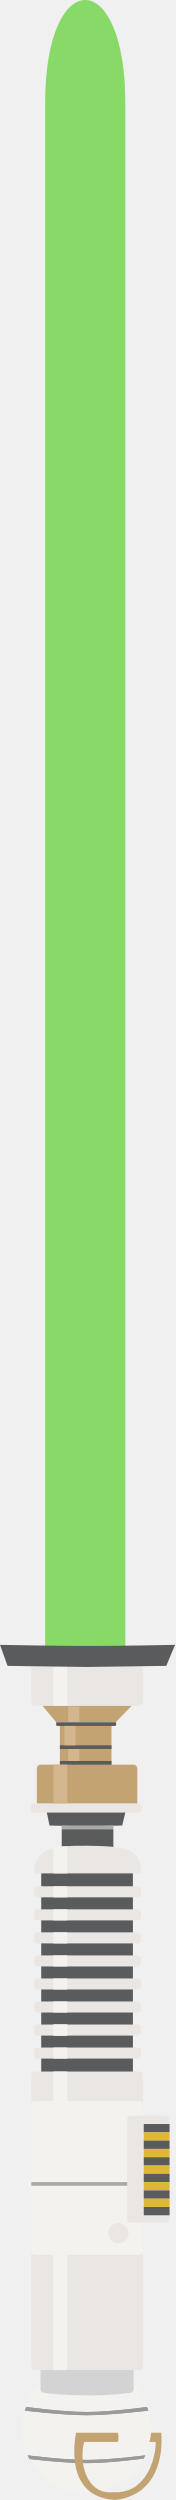
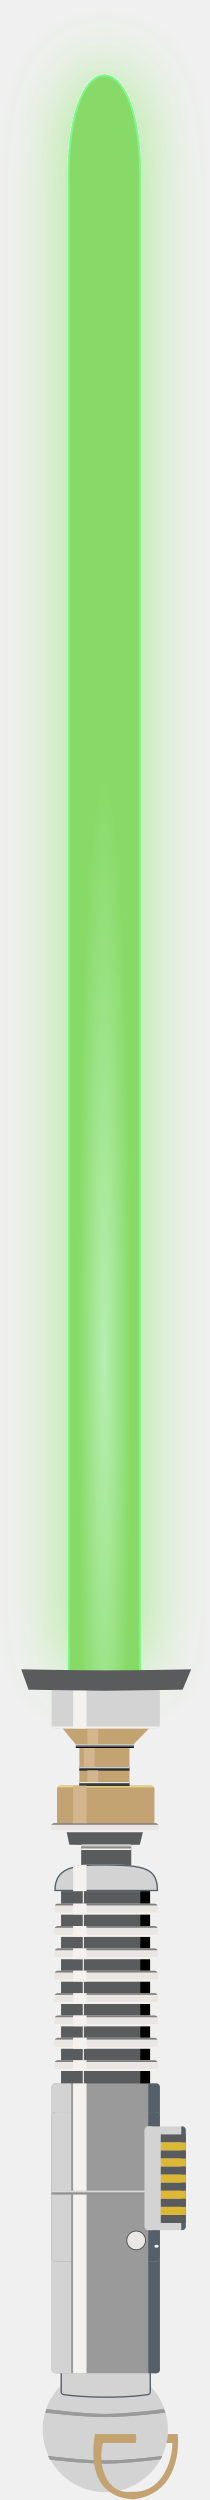
- <svg xmlns="http://www.w3.org/2000/svg" width="190" height="2713" viewBox="0 0 190 2713" fill="none">
-   <path d="M61 1869L46 1851H143L125.5 1869H61Z" fill="#C4A373" />
-   <path d="M49 111.741V1793.75H136V111.741C136 -37.247 49 -37.247 49 111.741Z" fill="#88DA68" />
-   <rect width="121" height="58" rx="4" transform="matrix(1 0 0 -1 34 1851)" fill="#EAE6E3" />
-   <path d="M0 1785C0 1785 61.11 1786.15 94.317 1786.2C128.833 1786.26 190 1785 190 1785L180.432 1807.8L94.317 1809L8.201 1807.8L0 1785Z" fill="#595B5D" />
-   <path d="M50 1963C50 1963 77.982 1963.91 93.187 1963.95C108.992 1963.99 137 1963 137 1963L132.619 1981.05L93.187 1982L53.755 1981.05L50 1963Z" fill="#595B5D" />
-   <rect x="65" y="1871" width="56" height="45" fill="#C4A373" />
-   <circle cx="94" cy="2635" r="70" fill="#F4F2EE" />
-   <rect x="67" y="1985" width="56" height="25" fill="#595B5D" />
-   <path d="M44 2592.76C44 2594.65 45.322 2596.27 47.189 2596.56C53.55 2597.54 69.569 2599.5 96.5 2599.5C120.361 2599.5 135.604 2597.55 141.814 2596.56C143.68 2596.27 145 2594.65 145 2592.76V2566C145 2563.79 143.209 2562 141 2562H48C45.791 2562 44 2563.79 44 2566V2592.76Z" fill="#D3D3D3" />
-   <rect x="45" y="2028" width="99" height="225" fill="#595B5D" />
-   <rect x="45" y="2028" width="99" height="225" fill="#595B5D" />
-   <rect width="121" height="324" rx="4" transform="matrix(1 0 0 -1 34 2572)" fill="#EAE6E3" />
-   <rect width="121" height="167" rx="4" transform="matrix(1 0 0 -1 34 2447)" fill="#F4F2EE" />
-   <circle cx="128.498" cy="2423.5" r="11" transform="rotate(139.938 128.498 2423.5)" fill="#EAE6E3" />
-   <rect x="40" y="1915" width="109" height="45" rx="4" fill="#C4A373" />
-   <rect width="121" height="10" rx="4" transform="matrix(1 0 0 -1 33 1967)" fill="#EAE6E3" />
-   <rect width="116" height="12" rx="4" transform="matrix(1 0 0 -1 37 2059)" fill="#EAE6E3" />
-   <rect width="116" height="12" rx="4" transform="matrix(1 0 0 -1 37 2084)" fill="#EAE6E3" />
-   <rect width="116" height="12" rx="4" transform="matrix(1 0 0 -1 37 2109)" fill="#EAE6E3" />
-   <rect width="116" height="12" rx="4" transform="matrix(1 0 0 -1 37 2134)" fill="#EAE6E3" />
-   <rect width="116" height="12" rx="4" transform="matrix(1 0 0 -1 37 2159)" fill="#EAE6E3" />
-   <rect width="116" height="12" rx="4" transform="matrix(1 0 0 -1 37 2184)" fill="#EAE6E3" />
-   <rect width="116" height="12" rx="4" transform="matrix(1 0 0 -1 37 2209)" fill="#EAE6E3" />
-   <rect width="116" height="12" rx="4" transform="matrix(1 0 0 -1 37 2234)" fill="#EAE6E3" />
-   <path d="M37 2033H94.583H153C153 2006.5 138.307 2003.44 94.583 2003C56.5 2002.62 37 2006.5 37 2033Z" fill="#EAE6E3" />
-   <rect x="74" y="1852" width="12" height="17" fill="#D4B68E" />
-   <path d="M61 1869H126V1872C126 1872.55 125.552 1873 125 1873H62C61.448 1873 61 1872.55 61 1872V1869Z" fill="#595B5D" />
-   <rect x="65" y="1894" width="56" height="4" fill="#595B5D" />
-   <rect x="67" y="1981" width="56" height="4" fill="#A9A9A7" />
-   <rect x="65" y="1911" width="56" height="4" fill="#595B5D" />
-   <rect x="70" y="1873" width="12" height="21" fill="#D4B68E" />
-   <rect x="74" y="1898" width="12" height="13" fill="#D4B68E" />
-   <rect x="58" y="1915" width="15" height="42" fill="#D4B68E" />
-   <rect x="58" y="1809" width="15" height="42" fill="#F4F2EE" />
-   <rect x="58" y="2248" width="15" height="324" fill="#F4F2EE" />
-   <rect x="58" y="2222" width="15" height="12" fill="#F4F2EE" />
-   <rect x="34" y="2368" width="121" height="4" fill="#A9A9A7" />
-   <rect x="58" y="2197" width="15" height="12" fill="#F4F2EE" />
-   <rect width="46" height="116" rx="4" transform="matrix(1 0 0 -1 138 2412)" fill="#EAE6E3" />
-   <rect x="58" y="2197" width="15" height="12" fill="#F4F2EE" />
-   <rect x="58" y="2172" width="15" height="12" fill="#F4F2EE" />
-   <rect x="58" y="2147" width="15" height="12" fill="#F4F2EE" />
-   <rect x="58" y="2122" width="15" height="12" fill="#F4F2EE" />
-   <rect x="58" y="2097" width="15" height="12" fill="#F4F2EE" />
-   <rect x="58" y="2072" width="15" height="12" fill="#F4F2EE" />
-   <rect x="58" y="2047" width="15" height="12" fill="#F4F2EE" />
-   <path d="M58 2005.5C64 2004 66.5 2003.5 73 2003.5V2033H58V2005.5Z" fill="#F4F2EE" />
-   <rect x="156" y="2305" width="28" height="9" fill="#595B5D" />
-   <rect x="156" y="2314" width="28" height="9" fill="#DEB835" />
-   <rect x="156" y="2323" width="28" height="9" fill="#595B5D" />
-   <rect x="156" y="2332" width="28" height="9" fill="#DEB835" />
-   <rect x="156" y="2341" width="28" height="9" fill="#595B5D" />
-   <rect x="156" y="2350" width="28" height="9" fill="#DEB835" />
-   <rect x="156" y="2359" width="28" height="9" fill="#595B5D" />
-   <rect x="156" y="2368" width="28" height="9" fill="#DEB835" />
-   <rect x="156" y="2377" width="28" height="9" fill="#595B5D" />
-   <rect x="156" y="2395" width="28" height="9" fill="#595B5D" />
-   <rect x="156" y="2386" width="28" height="9" fill="#DEB835" />
-   <path d="M28.5 2612C28.5 2612 67.788 2617.5 94 2617.5C120.212 2617.5 159.5 2612 159.5 2612L161 2616C161 2616 120.201 2621 94 2621C67.799 2621 27 2616 27 2616L28.5 2612Z" fill="#9A9A9A" />
-   <path d="M28.5 2612C28.5 2612 67.788 2617.5 94 2617.5C120.212 2617.5 159.5 2612 159.5 2612L161 2616C161 2616 120.201 2621 94 2621C67.799 2621 27 2616 27 2616L28.5 2612Z" fill="#9A9A9A" />
-   <path d="M30 2664.5C30 2664.5 67.788 2669.5 94 2669.5C120.212 2669.5 157.5 2664.5 157.5 2664.5L156 2668C156 2668 120.201 2673 94 2673C67.799 2673 32 2668.5 32 2668.5L30 2664.5Z" fill="#9A9A9A" />
-   <path d="M30 2664.5C30 2664.5 67.788 2669.5 94 2669.5C120.212 2669.5 157.5 2664.5 157.5 2664.5L156 2668C156 2668 120.201 2673 94 2673C67.799 2673 32 2668.5 32 2668.5L30 2664.5Z" fill="#9A9A9A" />
-   <path d="M82.438 2640H127.937C128.776 2643.81 128.969 2646.23 127.937 2650H91.438C85.438 2670 92.561 2708 123.499 2704.5C157.061 2706.5 168.999 2670.5 168.999 2650H161.999C163.499 2646 162.999 2646.5 163.938 2640H174.999C176.999 2663.5 171.499 2707.5 124.937 2713C77.999 2710 78 2666 82.438 2640Z" fill="#C4A373" />
+ <svg xmlns="http://www.w3.org/2000/svg" xmlns:xlink="http://www.w3.org/1999/xlink" width="234" height="2795" viewBox="0 0 234 2795" fill="none">
+   <g filter="url(#filter0_d_4033_880)">
+     <path d="M156.734 195.614V1871.29H76.734V195.614C76.734 47.187 156.734 47.187 156.734 195.614Z" fill="url(#paint0_radial_4033_880)" stroke-width="2.268" stroke="#7AFA87" />
+   </g>
+   <path d="M84.734 1950.29L69.734 1932.29H166.734L149.234 1950.29H84.734Z" fill="#C4A373" />
+   <rect x="57.734" y="1874.29" width="121" height="58" rx="4" fill="#D3D3D3" />
+   <g clip-path="url(#clip0_4033_880)">
+     <rect x="57.734" y="1930.29" width="121" height="2" fill="#F4F2EE" />
+     <rect x="57.734" y="1874.29" width="121" height="2" fill="#7E7E7E" />
+   </g>
+   <path d="M23.734 1866.29C23.734 1866.29 84.844 1867.44 118.051 1867.49C152.567 1867.55 213.734 1866.29 213.734 1866.29L204.166 1889.09L118.051 1890.29L31.935 1889.09L23.734 1866.29Z" fill="#595B5D" />
+   <path d="M73.734 2044.29C73.734 2044.29 101.716 2045.2 116.921 2045.24C132.726 2045.29 160.734 2044.29 160.734 2044.29L156.353 2062.34L116.921 2063.29L77.489 2062.34L73.734 2044.29Z" fill="#595B5D" />
+   <rect x="88.734" y="1952.29" width="56" height="45" fill="#C4A373" />
+   <g clip-path="url(#clip1_4033_880)">
+     <rect x="88.734" y="1952.29" width="56" height="2" fill="#E7D381" />
+     <rect x="88.734" y="1995.29" width="56" height="2" fill="#7F6C36" />
+   </g>
+   <circle cx="117.734" cy="2716.29" r="70" fill="#D3D3D3" />
+   <rect x="90.734" y="2066.29" width="56" height="25" fill="#595B5D" />
+   <g clip-path="url(#clip2_4033_880)">
+     <rect x="90.734" y="2066.29" width="56" height="2" fill="#F4F2EE" />
+     <rect x="90.734" y="2089.29" width="56" height="2" fill="#010200" />
+   </g>
+   <use xlink:href="#stroke0_4033_880" fill="#D3D3D3" />
+   <mask id="stroke1_4033_880" fill="white">
+     <use xlink:href="#stroke0_4033_880" />
+   </mask>
+   <path d="M120.234 2680.79C93.303 2680.8 77.284 2678.84 70.923 2677.85C69.056 2677.56 67.734 2675.94 67.734 2674.06V2647.3C67.734 2645.09 69.525 2643.3 71.734 2643.3H164.734C166.943 2643.3 168.734 2645.09 168.734 2647.3V2674.05C168.734 2675.94 167.414 2677.56 165.548 2677.86C159.338 2678.85 144.095 2680.79 120.234 2680.79Z" stroke-width="3" stroke="#555F69" mask="url(#stroke1_4033_880)" />
+   <rect x="68.734" y="2109.29" width="99" height="225" fill="#595B5D" />
+   <g clip-path="url(#clip3_4033_880)">
+     <rect x="68.734" y="2109.29" width="6.435" height="225" fill="#575C5F" />
+     <rect x="156.844" y="2109.29" width="10.89" height="225" fill="#010200" />
+     <rect x="92.494" y="2113.29" width="1.386" height="217" fill="#EAE6E3" />
+   </g>
+   <rect x="68.734" y="2109.29" width="99" height="225" fill="#595B5D" />
+   <g clip-path="url(#clip4_4033_880)">
+     <rect x="68.734" y="2109.29" width="6.435" height="225" fill="#575C5F" />
+     <rect x="156.844" y="2109.29" width="10.89" height="225" fill="#010200" />
+     <rect x="92.494" y="2113.29" width="1.386" height="217" fill="#EAE6E3" />
+   </g>
+   <rect x="57.734" y="2329.29" width="121" height="324" rx="4" fill="#9A9A9A" />
+   <g clip-path="url(#clip5_4033_880)">
+     <rect x="57.734" y="2329.29" width="21.78" height="324" fill="#D3D3D3" />
+     <rect x="165.734" y="2329.29" width="13" height="324" fill="#555F69" />
+     <rect x="86.774" y="2333.29" width="1.694" height="316" fill="#EAE6E3" />
+   </g>
+   <rect x="57.734" y="2361.29" width="121" height="167" rx="4" fill="#9A9A9A" />
+   <g clip-path="url(#clip6_4033_880)">
+     <rect x="57.734" y="2361.29" width="21.78" height="167" fill="#D3D3D3" />
+     <rect x="165.734" y="2361.29" width="13" height="167" fill="#555F69" />
+   </g>
+   <circle cx="152.232" cy="2504.79" r="10.5" fill="#EAE6E3" stroke="#484C52" />
+   <ellipse cx="174.991" cy="2511.3" rx="2.42" ry="1.65" fill="#F4F2EE" />
+   <rect x="63.734" y="1996.29" width="109" height="45" rx="4" fill="#C4A373" />
+   <g clip-path="url(#clip7_4033_880)">
+     <rect x="63.734" y="1996.29" width="109" height="2" fill="#E7D381" />
+     <rect x="63.734" y="2039.29" width="109" height="2" fill="#7F6C36" />
+   </g>
+   <rect x="56.734" y="2038.29" width="121" height="10" rx="4" fill="#EAE6E3" />
+   <g clip-path="url(#clip8_4033_880)">
+     <rect x="56.734" y="2046.49" width="121" height="1.8" fill="#F4F2EE" />
+     <rect x="56.734" y="2038.29" width="121" height="1.8" fill="#7E7E7E" />
+   </g>
+   <rect x="60.734" y="2128.29" width="116" height="12" rx="4" fill="#EAE6E3" />
+   <g clip-path="url(#clip9_4033_880)">
+     <rect x="60.734" y="2138.29" width="116" height="2" fill="#F4F2EE" />
+     <rect x="60.734" y="2128.29" width="116" height="2" fill="#7E7E7E" />
+   </g>
+   <rect x="60.734" y="2153.29" width="116" height="12" rx="4" fill="#EAE6E3" />
+   <g clip-path="url(#clip10_4033_880)">
+     <rect x="60.734" y="2163.29" width="116" height="2" fill="#F4F2EE" />
+     <rect x="60.734" y="2153.29" width="116" height="2" fill="#7E7E7E" />
+   </g>
+   <rect x="60.734" y="2178.29" width="116" height="12" rx="4" fill="#EAE6E3" />
+   <g clip-path="url(#clip11_4033_880)">
+     <rect x="60.734" y="2188.29" width="116" height="2" fill="#F4F2EE" />
+     <rect x="60.734" y="2178.29" width="116" height="2" fill="#7E7E7E" />
+   </g>
+   <rect x="60.734" y="2203.29" width="116" height="12" rx="4" fill="#EAE6E3" />
+   <g clip-path="url(#clip12_4033_880)">
+     <rect x="60.734" y="2213.29" width="116" height="2" fill="#F4F2EE" />
+     <rect x="60.734" y="2203.29" width="116" height="2" fill="#7E7E7E" />
+   </g>
+   <rect x="60.734" y="2228.29" width="116" height="12" rx="4" fill="#EAE6E3" />
+   <g clip-path="url(#clip13_4033_880)">
+     <rect x="60.734" y="2238.29" width="116" height="2" fill="#F4F2EE" />
+     <rect x="60.734" y="2228.29" width="116" height="2" fill="#7E7E7E" />
+   </g>
+   <rect x="60.734" y="2253.29" width="116" height="12" rx="4" fill="#EAE6E3" />
+   <g clip-path="url(#clip14_4033_880)">
+     <rect x="60.734" y="2263.29" width="116" height="2" fill="#F4F2EE" />
+     <rect x="60.734" y="2253.29" width="116" height="2" fill="#7E7E7E" />
+   </g>
+   <rect x="60.734" y="2278.29" width="116" height="12" rx="4" fill="#EAE6E3" />
+   <g clip-path="url(#clip15_4033_880)">
+     <rect x="60.734" y="2288.29" width="116" height="2" fill="#F4F2EE" />
+     <rect x="60.734" y="2278.29" width="116" height="2" fill="#7E7E7E" />
+   </g>
+   <rect x="60.734" y="2303.29" width="116" height="12" rx="4" fill="#EAE6E3" />
+   <g clip-path="url(#clip16_4033_880)">
+     <rect x="60.734" y="2313.29" width="116" height="2" fill="#F4F2EE" />
+     <rect x="60.734" y="2303.29" width="116" height="2" fill="#7E7E7E" />
+   </g>
+   <path d="M60.734 2114.29H118.317H176.734C176.734 2087.79 162.041 2084.73 118.317 2084.29C80.234 2083.91 60.734 2087.79 60.734 2114.29Z" fill="#D3D3D3" />
+   <mask id="stroke2_4033_880" fill="white">
+     <path d="M60.734 2114.29H118.317H176.734C176.734 2087.79 162.041 2084.73 118.317 2084.29C80.234 2083.91 60.734 2087.79 60.734 2114.29Z" />
+   </mask>
+   <path d="M60.734 2114.29H118.317H176.734C176.734 2087.79 162.041 2084.73 118.317 2084.29C80.234 2083.91 60.734 2087.79 60.734 2114.29Z" stroke-width="3" stroke="#555F69" mask="url(#stroke2_4033_880)" />
+   <rect x="97.734" y="1933.29" width="12" height="17" fill="#D4B68E" />
+   <path d="M84.734 1950.29H149.734V1953.29C149.734 1953.85 149.286 1954.29 148.734 1954.29H85.734C85.182 1954.29 84.734 1953.85 84.734 1953.29V1950.29Z" fill="#595B5D" />
+   <g clip-path="url(#clip17_4033_880)">
+     <rect x="84.734" y="1950.29" width="65" height="1" fill="#F4F2EE" />
+     <rect x="84.734" y="1953.29" width="65" height="1" fill="#010200" />
+   </g>
+   <rect x="88.734" y="1975.29" width="56" height="4" fill="#595B5D" />
+   <g clip-path="url(#clip18_4033_880)">
+     <rect x="88.734" y="1975.29" width="56" height="1" fill="#F4F2EE" />
+     <rect x="88.734" y="1978.29" width="56" height="1" fill="#010200" />
+   </g>
+   <rect x="90.734" y="2062.29" width="56" height="4" fill="#A9A9A7" />
+   <g clip-path="url(#clip19_4033_880)">
+     <rect x="90.734" y="2062.29" width="56" height="1" fill="#F4F2EE" />
+     <rect x="90.734" y="2065.29" width="56" height="1" fill="#7E7E7E" />
+   </g>
+   <rect x="88.734" y="1992.29" width="56" height="4" fill="#595B5D" />
+   <g clip-path="url(#clip20_4033_880)">
+     <rect x="88.734" y="1992.29" width="56" height="1" fill="#F4F2EE" />
+     <rect x="88.734" y="1995.29" width="56" height="1" fill="#010200" />
+   </g>
+   <rect x="93.734" y="1954.29" width="12" height="21" fill="#D4B68E" />
+   <rect x="97.734" y="1979.29" width="12" height="13" fill="#D4B68E" />
+   <rect x="81.734" y="1996.29" width="15" height="42" fill="#D4B68E" />
+   <rect x="81.734" y="1890.29" width="15" height="42" fill="#F4F2EE" />
+   <rect x="81.734" y="2329.29" width="15" height="324" fill="#F4F2EE" />
+   <rect x="81.734" y="2303.29" width="15" height="12" fill="#F4F2EE" />
+   <rect x="57.734" y="2449.29" width="121" height="4" fill="#A9A9A7" />
+   <g clip-path="url(#clip21_4033_880)">
+     <rect x="57.734" y="2449.29" width="121" height="1" fill="#F4F2EE" />
+     <rect x="57.734" y="2452.29" width="121" height="1" fill="#7E7E7E" />
+   </g>
+   <rect x="81.734" y="2278.29" width="15" height="12" fill="#F4F2EE" />
+   <rect x="161.734" y="2377.29" width="46" height="116" rx="4" fill="#D3D3D3" />
+   <g clip-path="url(#clip22_4033_880)">
+     <rect x="161.734" y="2377.29" width="8.28" height="116" fill="#D3D3D3" />
+     <rect x="202.674" y="2377.29" width="5.06" height="116" fill="#555F69" />
+   </g>
+   <rect x="81.734" y="2278.29" width="15" height="12" fill="#F4F2EE" />
+   <rect x="81.734" y="2253.29" width="15" height="12" fill="#F4F2EE" />
+   <rect x="81.734" y="2228.29" width="15" height="12" fill="#F4F2EE" />
+   <rect x="81.734" y="2203.29" width="15" height="12" fill="#F4F2EE" />
+   <rect x="81.734" y="2178.29" width="15" height="12" fill="#F4F2EE" />
+   <rect x="81.734" y="2153.29" width="15" height="12" fill="#F4F2EE" />
+   <rect x="81.734" y="2128.29" width="15" height="12" fill="#F4F2EE" />
+   <path d="M81.734 2086.8C87.734 2085.29 90.234 2084.79 96.734 2084.79V2114.3H81.734V2086.8Z" fill="#F4F2EE" />
+   <rect x="179.734" y="2386.29" width="28" height="9" fill="#595B5D" />
+   <rect x="179.734" y="2395.29" width="28" height="9" fill="#DEB835" />
+   <rect x="179.734" y="2404.29" width="28" height="9" fill="#595B5D" />
+   <rect x="179.734" y="2413.29" width="28" height="9" fill="#DEB835" />
+   <rect x="179.734" y="2422.29" width="28" height="9" fill="#595B5D" />
+   <rect x="179.734" y="2431.29" width="28" height="9" fill="#DEB835" />
+   <rect x="179.734" y="2440.29" width="28" height="9" fill="#595B5D" />
+   <rect x="179.734" y="2449.29" width="28" height="9" fill="#DEB835" />
+   <rect x="179.734" y="2458.29" width="28" height="9" fill="#595B5D" />
+   <rect x="179.734" y="2476.29" width="28" height="9" fill="#595B5D" />
+   <rect x="179.734" y="2467.29" width="28" height="9" fill="#DEB835" />
+   <use xlink:href="#stroke3_4033_880" fill="#9A9A9A" />
+   <use xlink:href="#stroke3_4033_880" fill="#9A9A9A" />
+   <use xlink:href="#stroke4_4033_880" fill="#9A9A9A" />
+   <use xlink:href="#stroke4_4033_880" fill="#9A9A9A" />
+   <path d="M106.171 2721.29H151.671C152.51 2725.11 152.703 2727.53 151.671 2731.29H115.172C109.172 2751.29 116.295 2789.29 147.233 2785.79C180.795 2787.79 192.733 2751.79 192.733 2731.29H185.733C187.233 2727.29 186.733 2727.79 187.672 2721.29H198.733C200.733 2744.79 195.233 2788.79 148.671 2794.29C101.733 2791.29 101.734 2747.29 106.171 2721.29Z" fill="#C4A373" />
+   <defs>
+     <filter id="filter0_d_4033_880" x="0" y="0" width="233.468" height="1940.47" filterUnits="userSpaceOnUse" color-interpolation-filters="sRGB">
+       <feFlood flood-opacity="0" result="BackgroundImageFix" />
+       <feColorMatrix in="SourceAlpha" type="matrix" values="0 0 0 0 0 0 0 0 0 0 0 0 0 0 0 0 0 0 127 0" result="hardAlpha" />
+       <feOffset dy="-7.56" />
+       <feGaussianBlur stdDeviation="37.8" />
+       <feComposite in2="hardAlpha" operator="out" />
+       <feColorMatrix type="matrix" values="0 0 0 0 0.639 0 0 0 0 0.915 0 0 0 0 0.531 0 0 0 1 0" />
+       <feBlend mode="normal" in2="BackgroundImageFix" result="effect1_dropShadow_4033_880" />
+       <feBlend mode="normal" in="SourceGraphic" in2="effect1_dropShadow_4033_880" result="shape" />
+     </filter>
+     <radialGradient id="paint0_radial_4033_880" cx="0" cy="0" r="1" gradientUnits="userSpaceOnUse" gradientTransform="translate(116.66 1519.71) rotate(90) scale(650.448 29.1191)">
+       <stop stop-color="#B6EFB1" />
+       <stop offset="1" stop-color="#88DA68" />
+     </radialGradient>
+     <clipPath id="clip0_4033_880">
+       <rect width="121" height="58" rx="4" transform="matrix(1 0 0 -1 57.734 1932.29)" fill="white" />
+     </clipPath>
+     <clipPath id="clip1_4033_880">
+       <rect width="56" height="45" fill="white" transform="translate(88.734 1952.29)" />
+     </clipPath>
+     <clipPath id="clip2_4033_880">
+       <rect width="56" height="25" fill="white" transform="translate(90.734 2066.29)" />
+     </clipPath>
+     <path id="stroke0_4033_880" d="M67.734 2674.06C67.734 2675.94 69.056 2677.56 70.923 2677.85C77.284 2678.84 93.303 2680.8 120.234 2680.79C144.095 2680.79 159.338 2678.85 165.548 2677.86C167.414 2677.56 168.734 2675.94 168.734 2674.05V2647.3C168.734 2645.09 166.943 2643.3 164.734 2643.3H71.734C69.525 2643.3 67.734 2645.09 67.734 2647.3V2674.06Z" />
+     <clipPath id="clip3_4033_880">
+       <rect width="99" height="225" fill="white" transform="translate(68.734 2109.29)" />
+     </clipPath>
+     <clipPath id="clip4_4033_880">
+       <rect width="99" height="225" fill="white" transform="translate(68.734 2109.29)" />
+     </clipPath>
+     <clipPath id="clip5_4033_880">
+       <rect width="121" height="324" rx="4" transform="matrix(1 0 0 -1 57.734 2653.29)" fill="white" />
+     </clipPath>
+     <clipPath id="clip6_4033_880">
+       <rect width="121" height="167" rx="4" transform="matrix(1 0 0 -1 57.734 2528.29)" fill="white" />
+     </clipPath>
+     <clipPath id="clip7_4033_880">
+       <rect x="63.734" y="1996.29" width="109" height="45" rx="4" fill="white" />
+     </clipPath>
+     <clipPath id="clip8_4033_880">
+       <rect width="121" height="10" rx="4" transform="matrix(1 0 0 -1 56.734 2048.29)" fill="white" />
+     </clipPath>
+     <clipPath id="clip9_4033_880">
+       <rect width="116" height="12" rx="4" transform="matrix(1 0 0 -1 60.734 2140.29)" fill="white" />
+     </clipPath>
+     <clipPath id="clip10_4033_880">
+       <rect width="116" height="12" rx="4" transform="matrix(1 0 0 -1 60.734 2165.29)" fill="white" />
+     </clipPath>
+     <clipPath id="clip11_4033_880">
+       <rect width="116" height="12" rx="4" transform="matrix(1 0 0 -1 60.734 2190.29)" fill="white" />
+     </clipPath>
+     <clipPath id="clip12_4033_880">
+       <rect width="116" height="12" rx="4" transform="matrix(1 0 0 -1 60.734 2215.29)" fill="white" />
+     </clipPath>
+     <clipPath id="clip13_4033_880">
+       <rect width="116" height="12" rx="4" transform="matrix(1 0 0 -1 60.734 2240.29)" fill="white" />
+     </clipPath>
+     <clipPath id="clip14_4033_880">
+       <rect width="116" height="12" rx="4" transform="matrix(1 0 0 -1 60.734 2265.29)" fill="white" />
+     </clipPath>
+     <clipPath id="clip15_4033_880">
+       <rect width="116" height="12" rx="4" transform="matrix(1 0 0 -1 60.734 2290.29)" fill="white" />
+     </clipPath>
+     <clipPath id="clip16_4033_880">
+       <rect width="116" height="12" rx="4" transform="matrix(1 0 0 -1 60.734 2315.29)" fill="white" />
+     </clipPath>
+     <clipPath id="clip17_4033_880">
+       <rect width="65" height="4" fill="white" transform="translate(84.734 1950.29)" />
+     </clipPath>
+     <clipPath id="clip18_4033_880">
+       <rect width="56" height="4" fill="white" transform="translate(88.734 1975.29)" />
+     </clipPath>
+     <clipPath id="clip19_4033_880">
+       <rect width="56" height="4" fill="white" transform="translate(90.734 2062.29)" />
+     </clipPath>
+     <clipPath id="clip20_4033_880">
+       <rect width="56" height="4" fill="white" transform="translate(88.734 1992.29)" />
+     </clipPath>
+     <clipPath id="clip21_4033_880">
+       <rect width="121" height="4" fill="white" transform="translate(57.734 2449.29)" />
+     </clipPath>
+     <clipPath id="clip22_4033_880">
+       <rect width="46" height="116" rx="4" transform="matrix(1 0 0 -1 161.734 2493.29)" fill="white" />
+     </clipPath>
+     <path id="stroke3_4033_880" d="M52.234 2693.29C52.234 2693.29 91.522 2698.79 117.734 2698.79C143.946 2698.79 183.234 2693.29 183.234 2693.29L184.734 2697.29C184.734 2697.29 143.935 2702.29 117.734 2702.29C91.533 2702.29 50.734 2697.29 50.734 2697.29L52.234 2693.29Z" />
+     <path id="stroke4_4033_880" d="M53.734 2745.79C53.734 2745.79 91.522 2750.79 117.734 2750.79C143.946 2750.79 181.234 2745.79 181.234 2745.79L179.734 2749.29C179.734 2749.29 143.935 2754.29 117.734 2754.29C91.533 2754.29 55.734 2749.79 55.734 2749.79L53.734 2745.79Z" />
+   </defs>
</svg>
